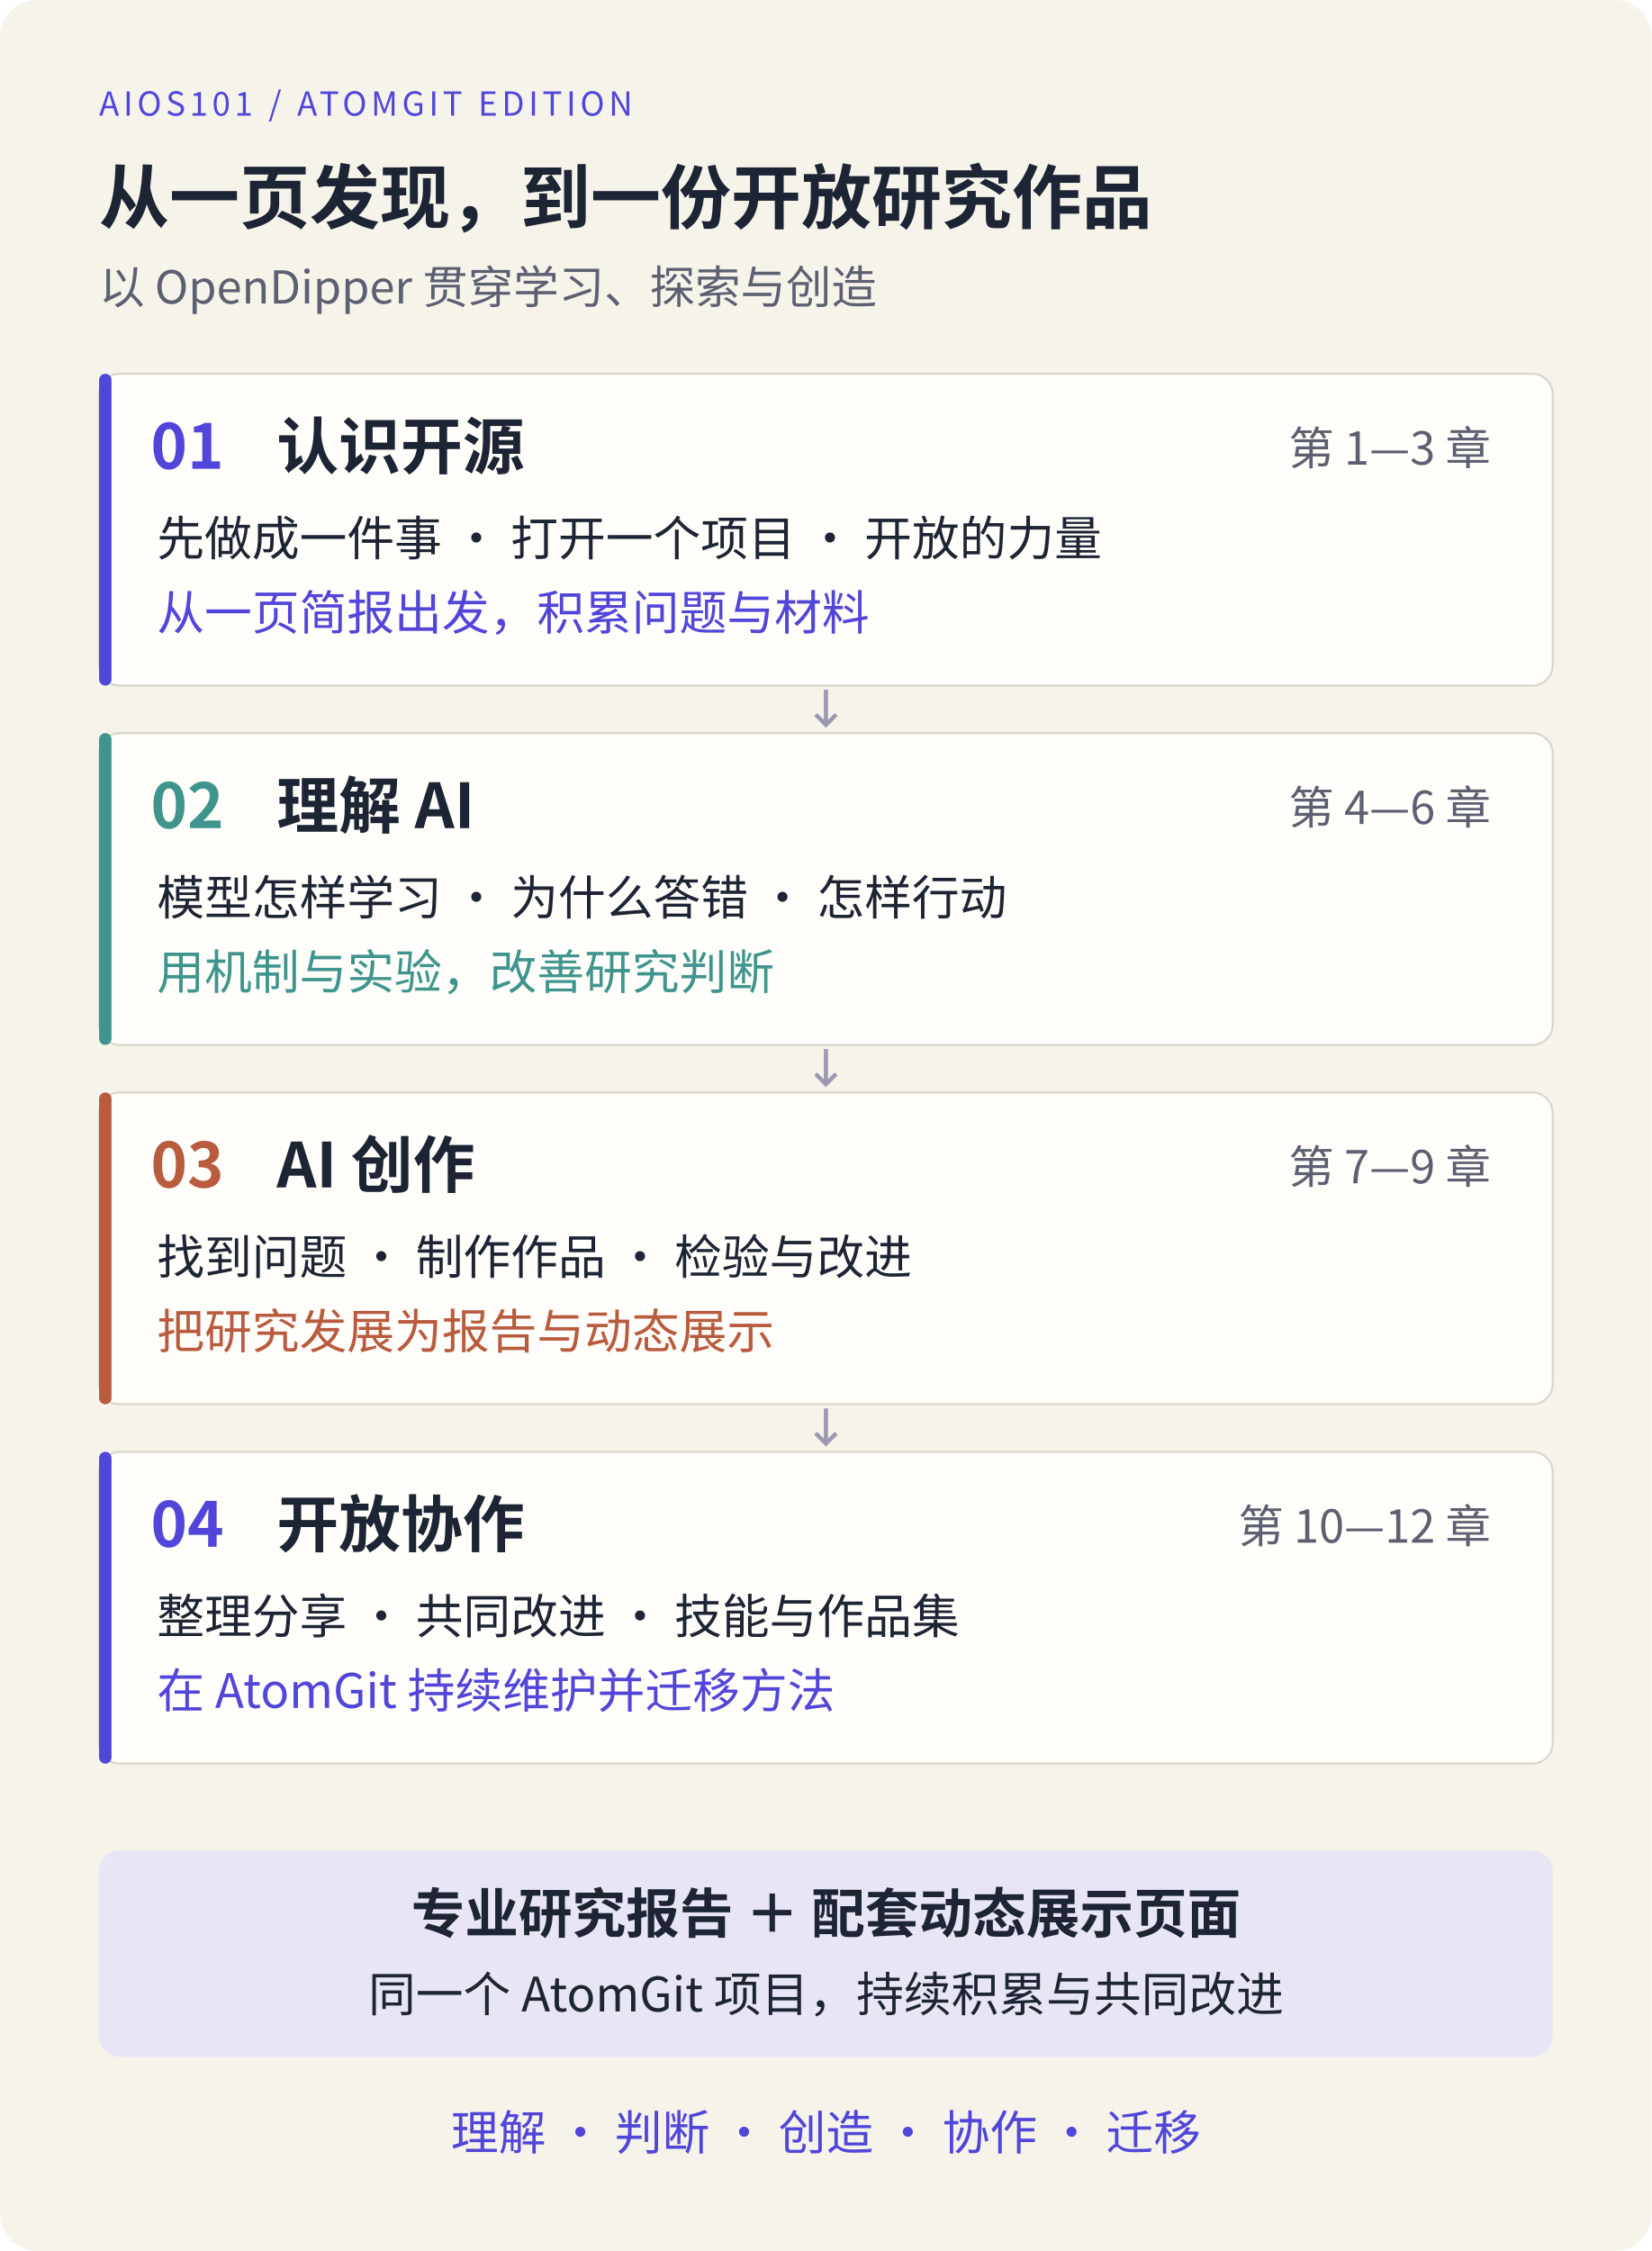
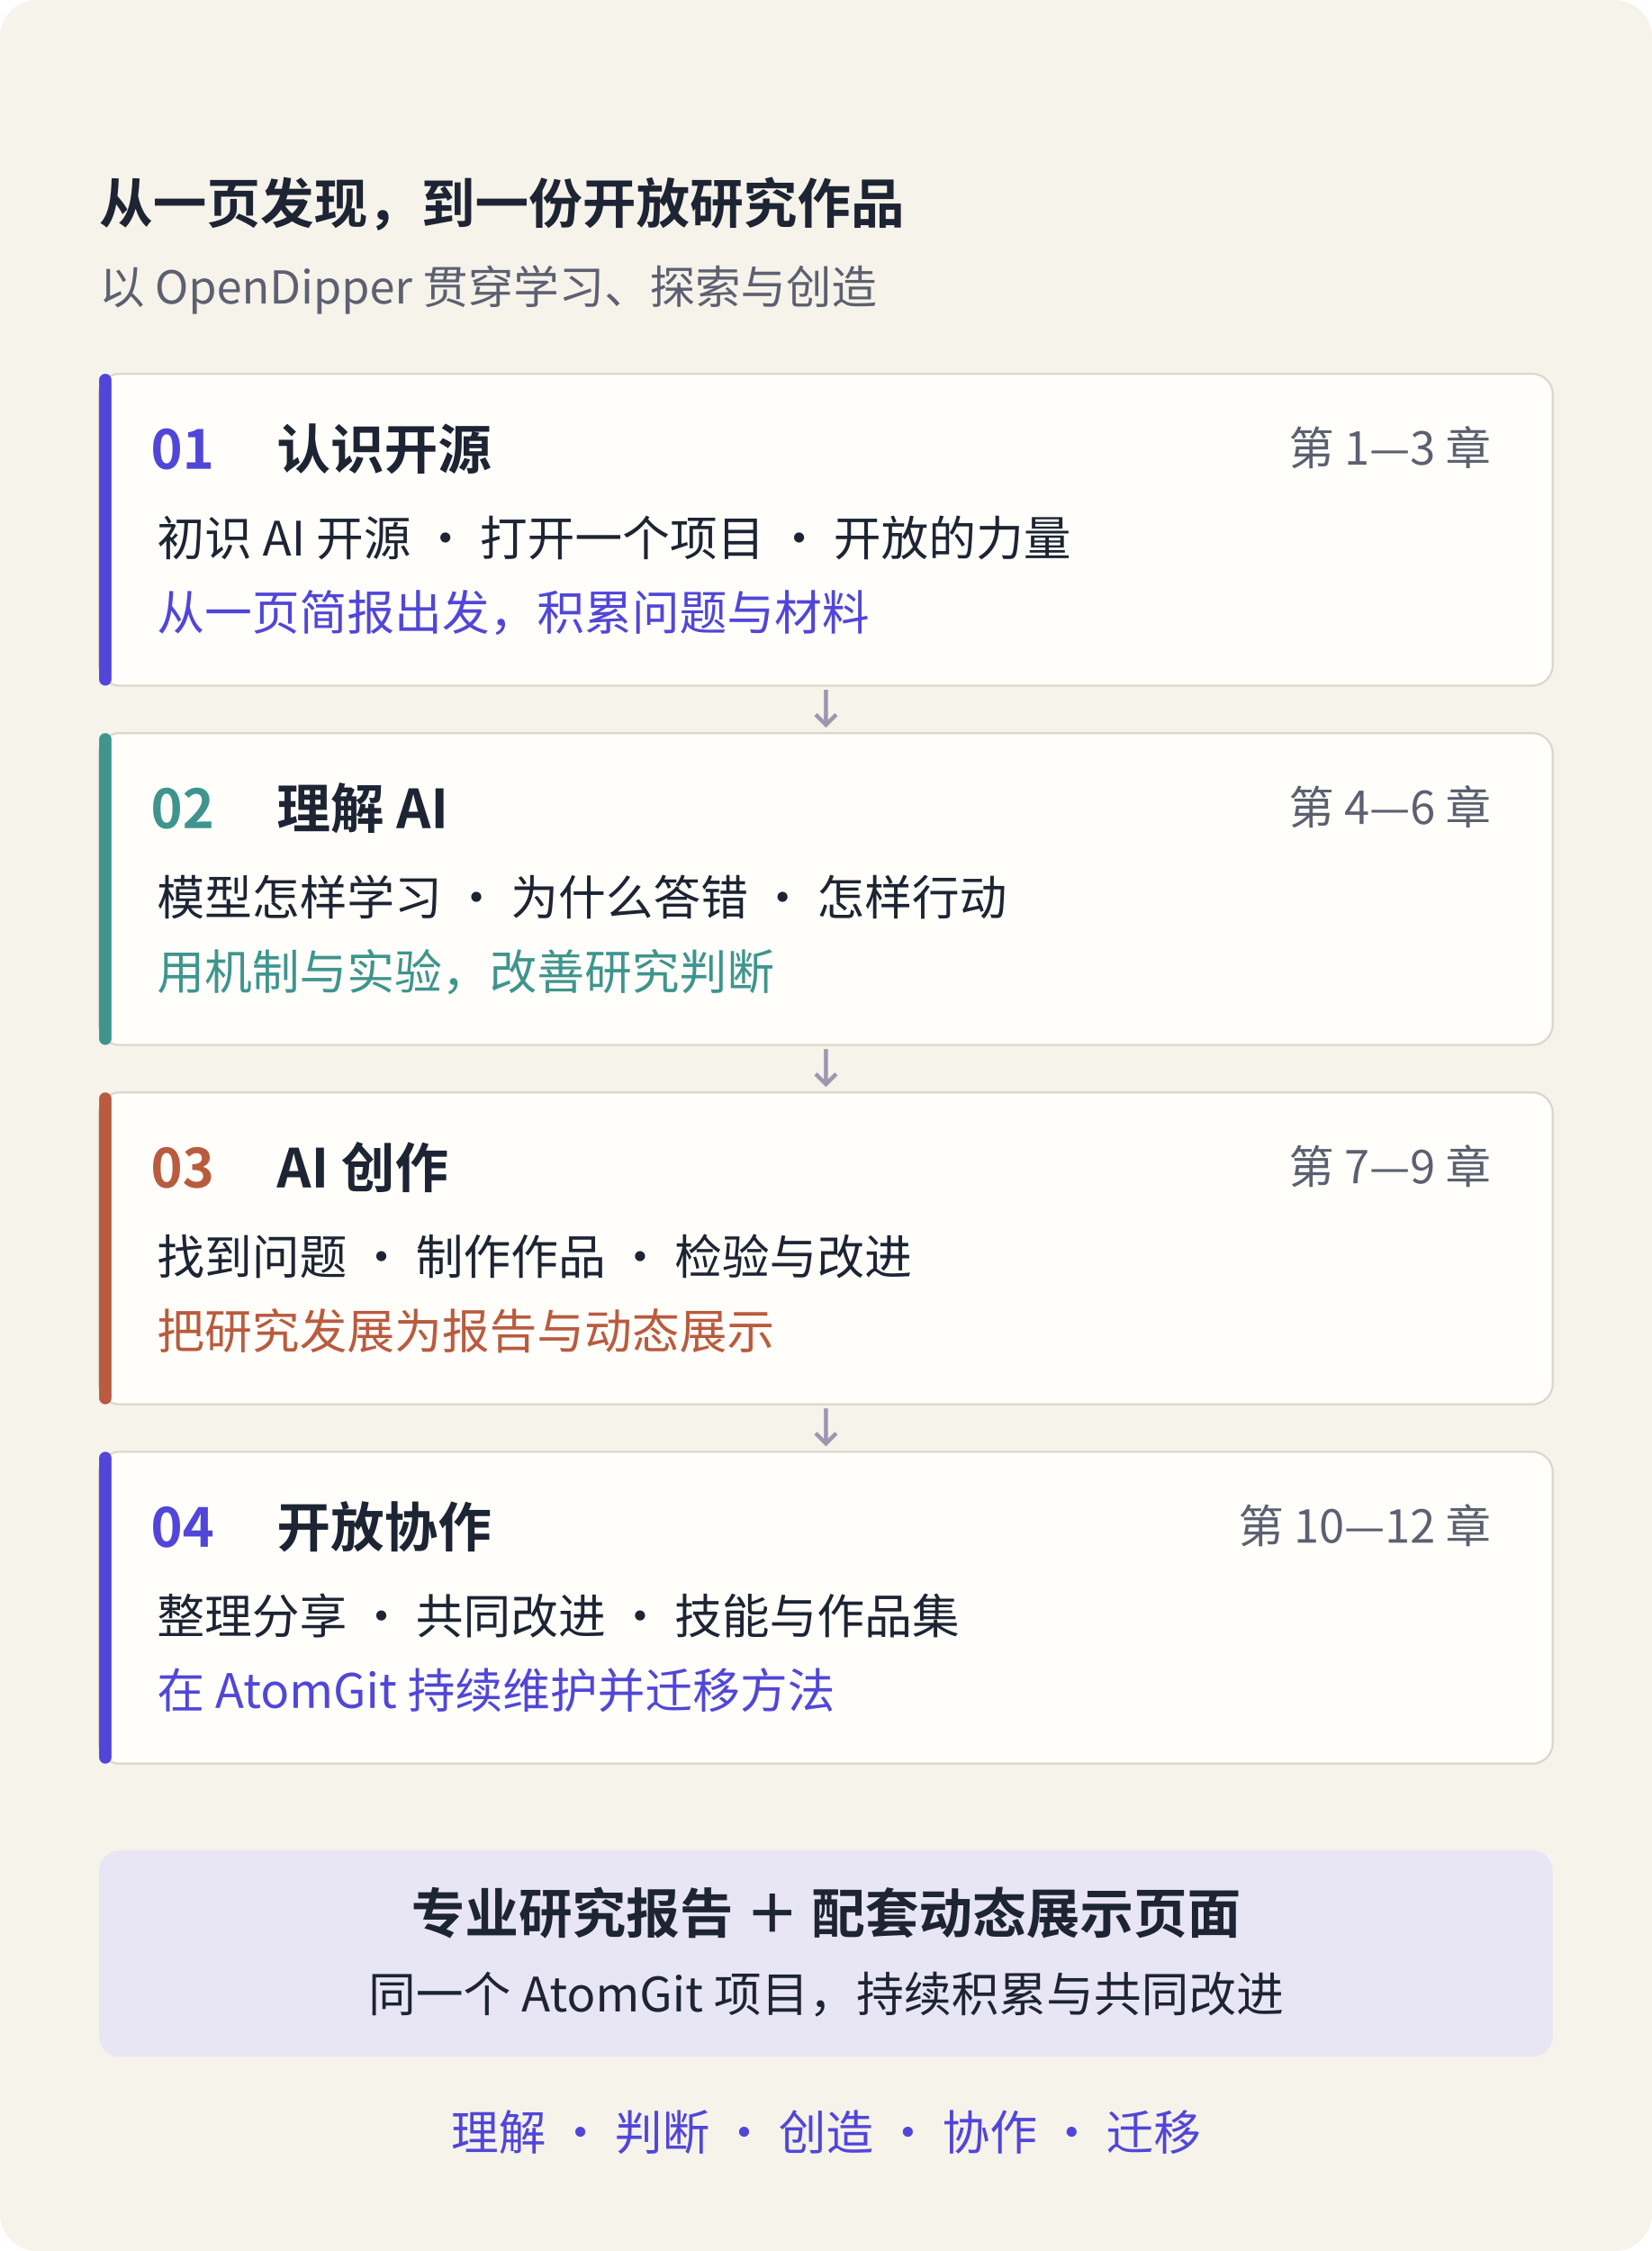
<svg xmlns="http://www.w3.org/2000/svg" width="800" height="1090" viewBox="0 0 800 1090" role="img" aria-labelledby="title desc">
  <rect width="800" height="1090" rx="18" fill="#F6F3EB" />
  <g font-family="Noto Sans CJK SC,Microsoft YaHei,sans-serif" fill="#1D2433">
-     <text x="48" y="56" font-size="16" letter-spacing="2" fill="#5146D9">AIOS101 / ATOMGIT EDITION</text>
-     <text x="48" y="108" font-size="34" font-weight="700">从一页发现，到一份开放研究作品</text>
+     <text x="48" y="108" font-size="26" font-weight="700">从一页发现，到一份开放研究作品</text>
    <text x="48" y="147" font-size="22" fill="#5C6070">以 OpenDipper 贯穿学习、探索与创造</text>
    <rect x="48" y="181" width="704" height="151" rx="10" fill="#FFFEFA" stroke="#DAD6CD" />
    <rect x="48" y="181" width="6" height="151" rx="3" fill="#5146D9" />
-     <text x="73" y="227" fill="#5146D9" font-size="30" font-weight="700">01</text>
-     <text x="134" y="227" font-size="30" font-weight="700">认识开源</text>
+     <text x="73" y="227" fill="#5146D9" font-size="26" font-weight="700">01</text>
+     <text x="134" y="227" font-size="26" font-weight="700">认识开源</text>
    <text x="722" y="225" text-anchor="end" font-size="22" fill="#5C6070">第 1—3 章</text>
-     <text x="76" y="269" font-size="23">先做成一件事 · 打开一个项目 · 开放的力量</text>
+     <text x="76" y="269" font-size="23">初识 AI 开源 · 打开一个项目 · 开放的力量</text>
    <text x="76" y="305" font-size="23" fill="#5146D9">从一页简报出发，积累问题与材料</text>
    <path d="M400 334v17m-5-5 5 5 5-5" fill="none" stroke="#9C98AF" stroke-width="2" />
    <rect x="48" y="355" width="704" height="151" rx="10" fill="#FFFEFA" stroke="#DAD6CD" />
    <rect x="48" y="355" width="6" height="151" rx="3" fill="#3F958D" />
-     <text x="73" y="401" fill="#3F958D" font-size="30" font-weight="700">02</text>
-     <text x="134" y="401" font-size="30" font-weight="700">理解 AI</text>
+     <text x="73" y="401" fill="#3F958D" font-size="26" font-weight="700">02</text>
+     <text x="134" y="401" font-size="26" font-weight="700">理解 AI</text>
    <text x="722" y="399" text-anchor="end" font-size="22" fill="#5C6070">第 4—6 章</text>
    <text x="76" y="443" font-size="23">模型怎样学习 · 为什么答错 · 怎样行动</text>
    <text x="76" y="479" font-size="23" fill="#3F958D">用机制与实验，改善研究判断</text>
    <path d="M400 508v17m-5-5 5 5 5-5" fill="none" stroke="#9C98AF" stroke-width="2" />
    <rect x="48" y="529" width="704" height="151" rx="10" fill="#FFFEFA" stroke="#DAD6CD" />
    <rect x="48" y="529" width="6" height="151" rx="3" fill="#B95B3E" />
-     <text x="73" y="575" fill="#B95B3E" font-size="30" font-weight="700">03</text>
-     <text x="134" y="575" font-size="30" font-weight="700">AI 创作</text>
+     <text x="73" y="575" fill="#B95B3E" font-size="26" font-weight="700">03</text>
+     <text x="134" y="575" font-size="26" font-weight="700">AI 创作</text>
    <text x="722" y="573" text-anchor="end" font-size="22" fill="#5C6070">第 7—9 章</text>
    <text x="76" y="617" font-size="23">找到问题 · 制作作品 · 检验与改进</text>
    <text x="76" y="653" font-size="23" fill="#B95B3E">把研究发展为报告与动态展示</text>
    <path d="M400 682v17m-5-5 5 5 5-5" fill="none" stroke="#9C98AF" stroke-width="2" />
    <rect x="48" y="703" width="704" height="151" rx="10" fill="#FFFEFA" stroke="#DAD6CD" />
    <rect x="48" y="703" width="6" height="151" rx="3" fill="#5146D9" />
-     <text x="73" y="749" fill="#5146D9" font-size="30" font-weight="700">04</text>
-     <text x="134" y="749" font-size="30" font-weight="700">开放协作</text>
+     <text x="73" y="749" fill="#5146D9" font-size="26" font-weight="700">04</text>
+     <text x="134" y="749" font-size="26" font-weight="700">开放协作</text>
    <text x="722" y="747" text-anchor="end" font-size="22" fill="#5C6070">第 10—12 章</text>
    <text x="76" y="791" font-size="23">整理分享 · 共同改进 · 技能与作品集</text>
    <text x="76" y="827" font-size="23" fill="#5146D9">在 AtomGit 持续维护并迁移方法</text>
    <rect x="48" y="896" width="704" height="100" rx="10" fill="#E8E5F5" />
    <text x="400" y="936" text-anchor="middle" font-size="26" font-weight="700">专业研究报告 ＋ 配套动态展示页面</text>
    <text x="400" y="974" text-anchor="middle" font-size="23">同一个 AtomGit 项目，持续积累与共同改进</text>
    <text x="400" y="1041" text-anchor="middle" font-size="23" fill="#5146D9">理解 · 判断 · 创造 · 协作 · 迁移</text>
  </g>
</svg>
